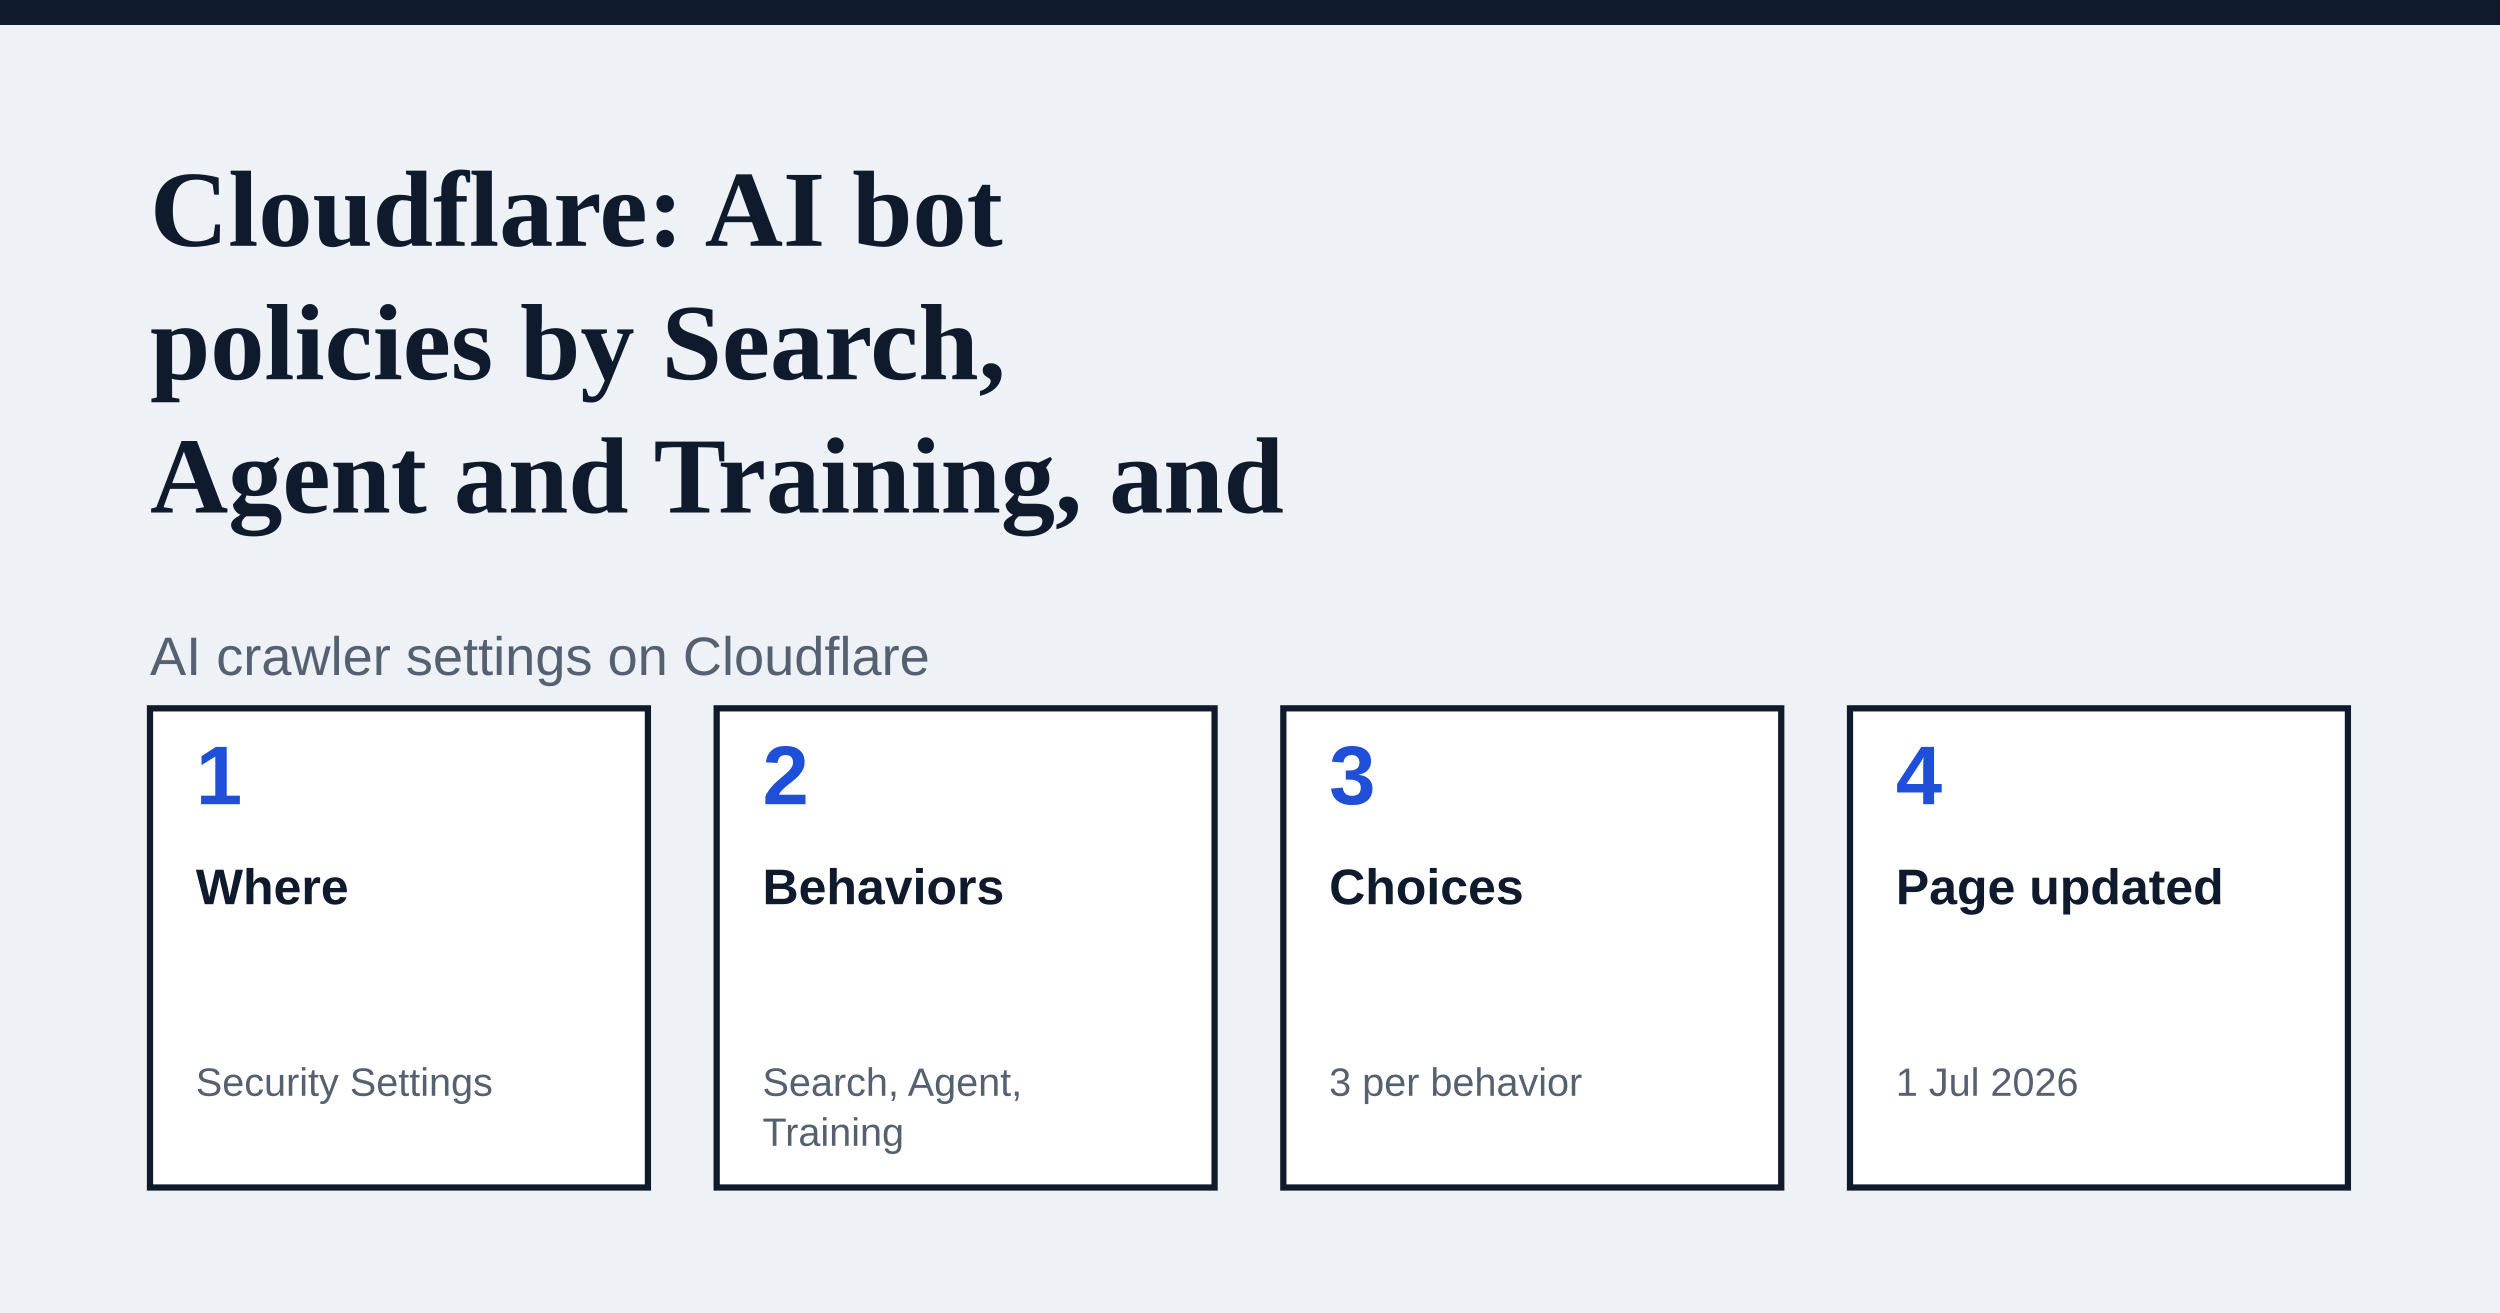
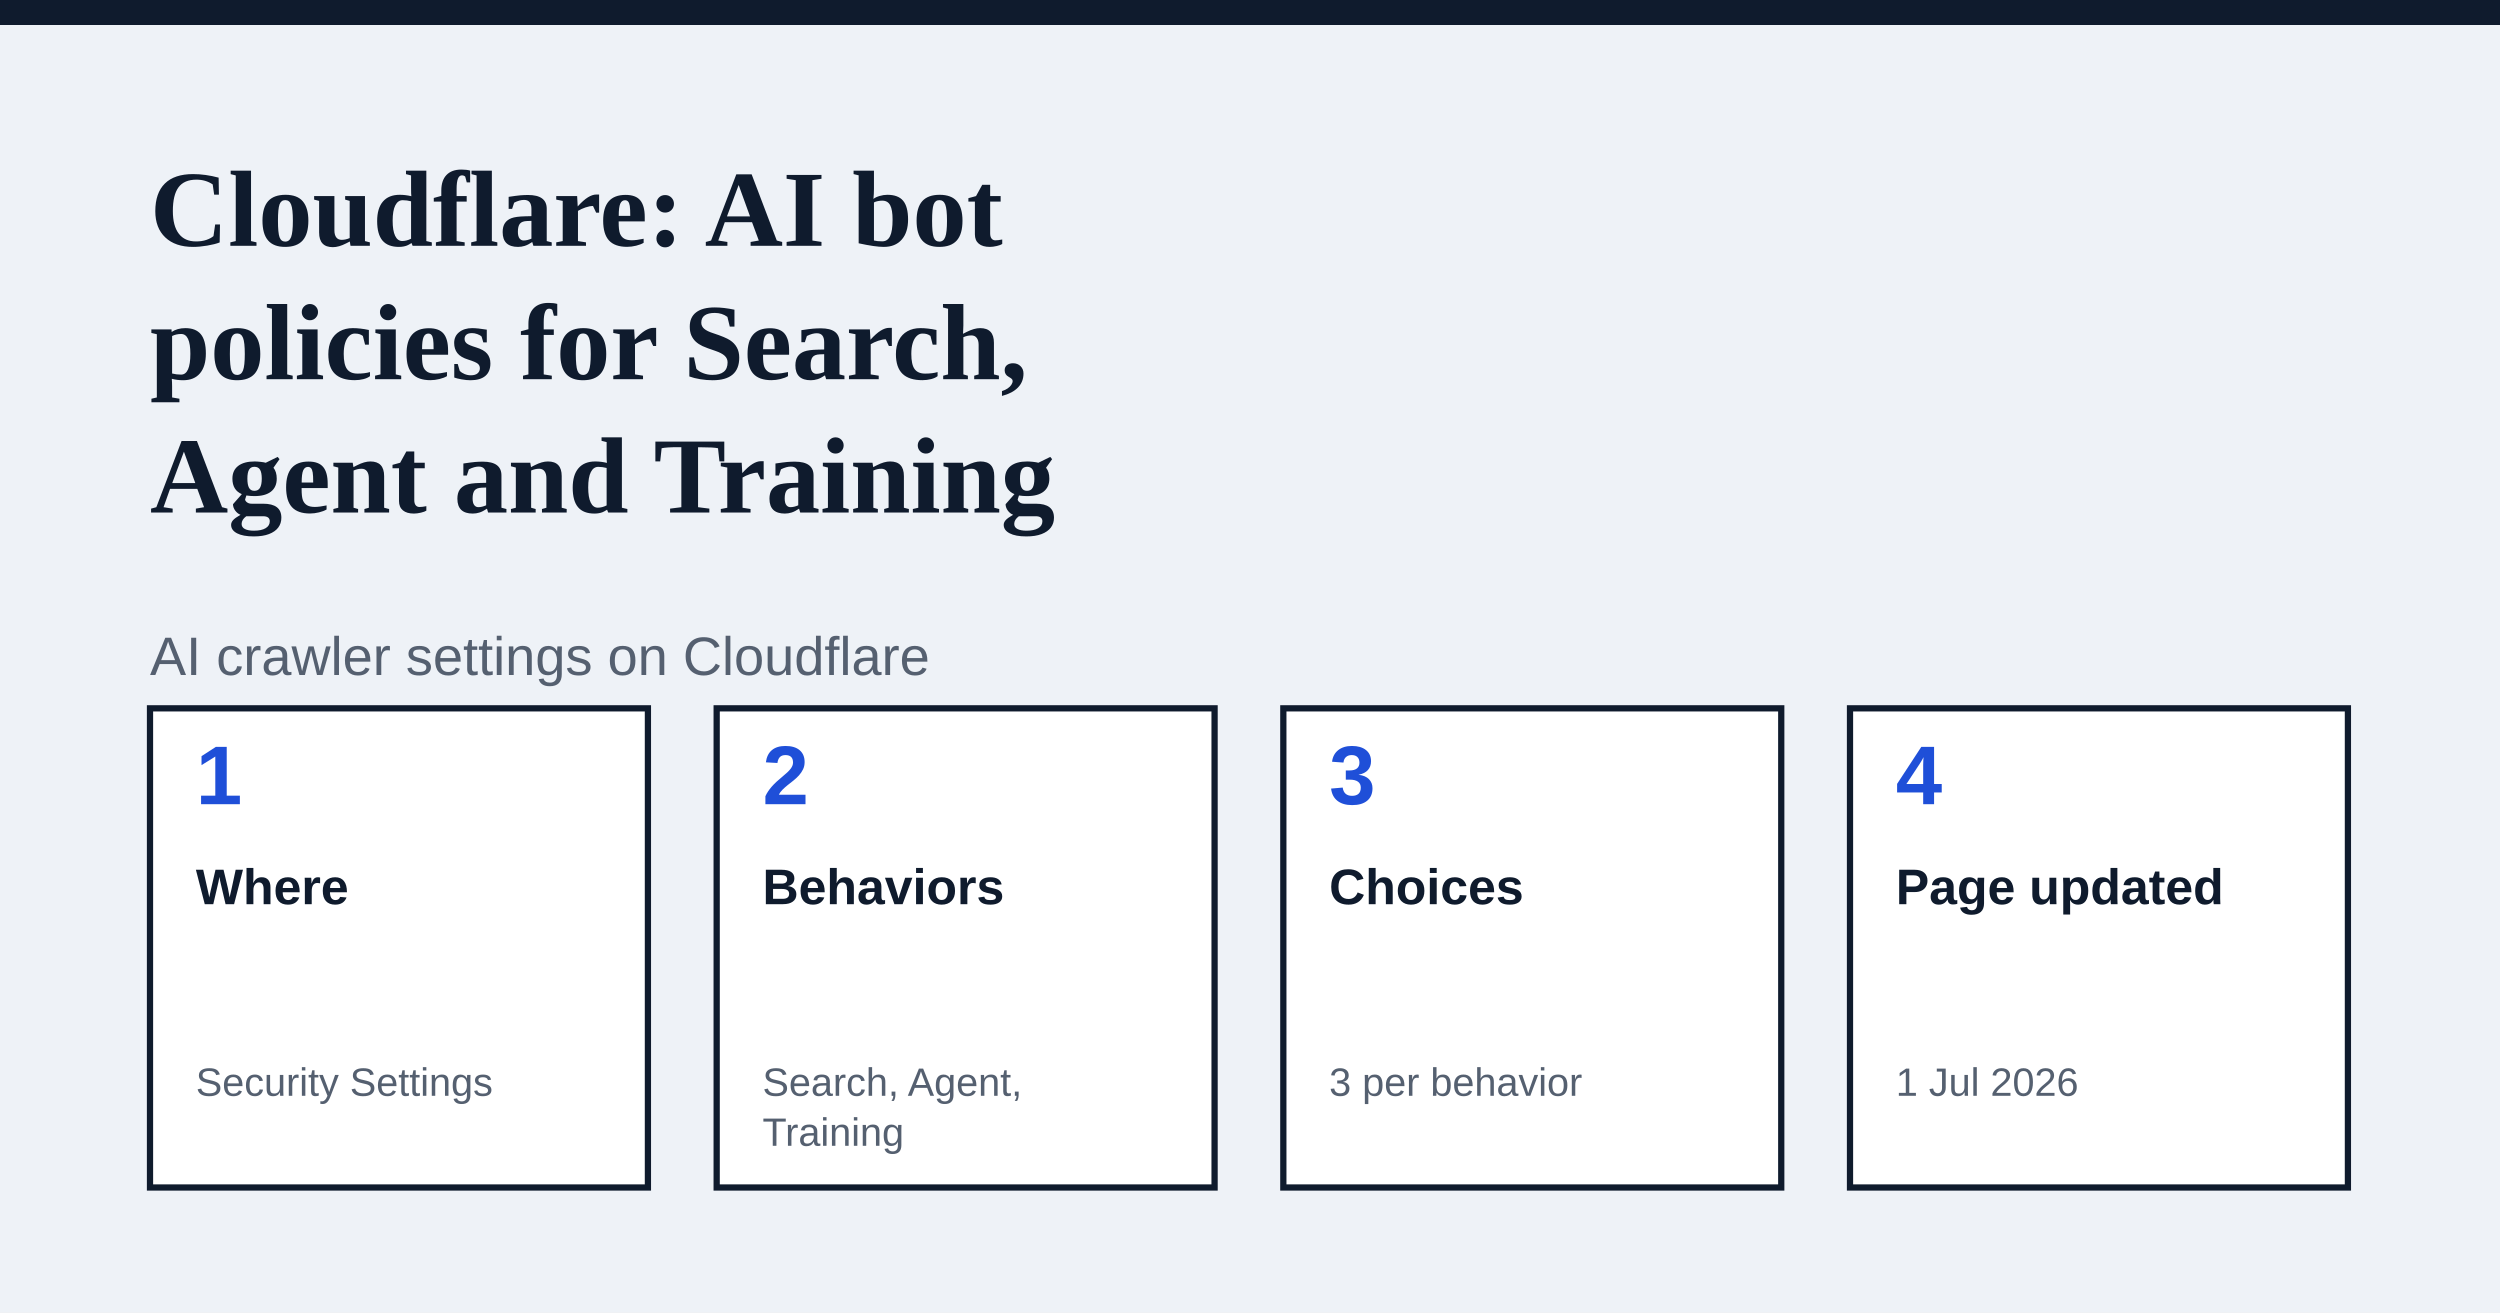
<svg xmlns="http://www.w3.org/2000/svg" viewBox="0 0 1200 630" width="1200" height="630" role="img" aria-labelledby="t d">
  <rect width="1200" height="630" fill="#EEF2F7" />
  <rect width="1200" height="12" fill="#0F1B2D" />
  <text x="72" y="118" font-family="Georgia,'Times New Roman',serif" font-size="52" font-weight="600" fill="#0F1B2D">Cloudflare: AI bot</text>
-   <text x="72" y="182" font-family="Georgia,'Times New Roman',serif" font-size="52" font-weight="600" fill="#0F1B2D">policies by Search,</text>
-   <text x="72" y="246" font-family="Georgia,'Times New Roman',serif" font-size="52" font-weight="600" fill="#0F1B2D">Agent and Training, and</text>
+   <text x="72" y="182" font-family="Georgia,'Times New Roman',serif" font-size="52" font-weight="600" fill="#0F1B2D">policies for Search,</text>
+   <text x="72" y="246" font-family="Georgia,'Times New Roman',serif" font-size="52" font-weight="600" fill="#0F1B2D">Agent and Training</text>
  <text x="72" y="324" font-family="system-ui,Arial,sans-serif" font-size="26" fill="#556070">AI crawler settings on Cloudflare</text>
  <g font-family="system-ui,Arial,sans-serif" fill="#0F1B2D">
    <rect x="72" y="340" width="239" height="230" fill="#fff" stroke="#0F1B2D" stroke-width="3" />
    <text x="94" y="386" font-size="40" font-weight="600" fill="#1F4FD8">1</text>
    <text x="94" y="434" font-size="24" font-weight="600">Where</text>
    <text x="94" y="526" font-size="19" fill="#556070">Security Settings</text>
    <rect x="344" y="340" width="239" height="230" fill="#fff" stroke="#0F1B2D" stroke-width="3" />
    <text x="366" y="386" font-size="40" font-weight="600" fill="#1F4FD8">2</text>
    <text x="366" y="434" font-size="24" font-weight="600">Behaviors</text>
    <text x="366" y="526" font-size="19" fill="#556070">Search, Agent,</text>
    <text x="366" y="550" font-size="19" fill="#556070">Training</text>
    <rect x="616" y="340" width="239" height="230" fill="#fff" stroke="#0F1B2D" stroke-width="3" />
    <text x="638" y="386" font-size="40" font-weight="600" fill="#1F4FD8">3</text>
    <text x="638" y="434" font-size="24" font-weight="600">Choices</text>
    <text x="638" y="526" font-size="19" fill="#556070">3 per behavior</text>
    <rect x="888" y="340" width="239" height="230" fill="#fff" stroke="#0F1B2D" stroke-width="3" />
    <text x="910" y="386" font-size="40" font-weight="600" fill="#1F4FD8">4</text>
    <text x="910" y="434" font-size="24" font-weight="600">Page updated</text>
    <text x="910" y="526" font-size="19" fill="#556070">1 Jul 2026</text>
  </g>
</svg>
